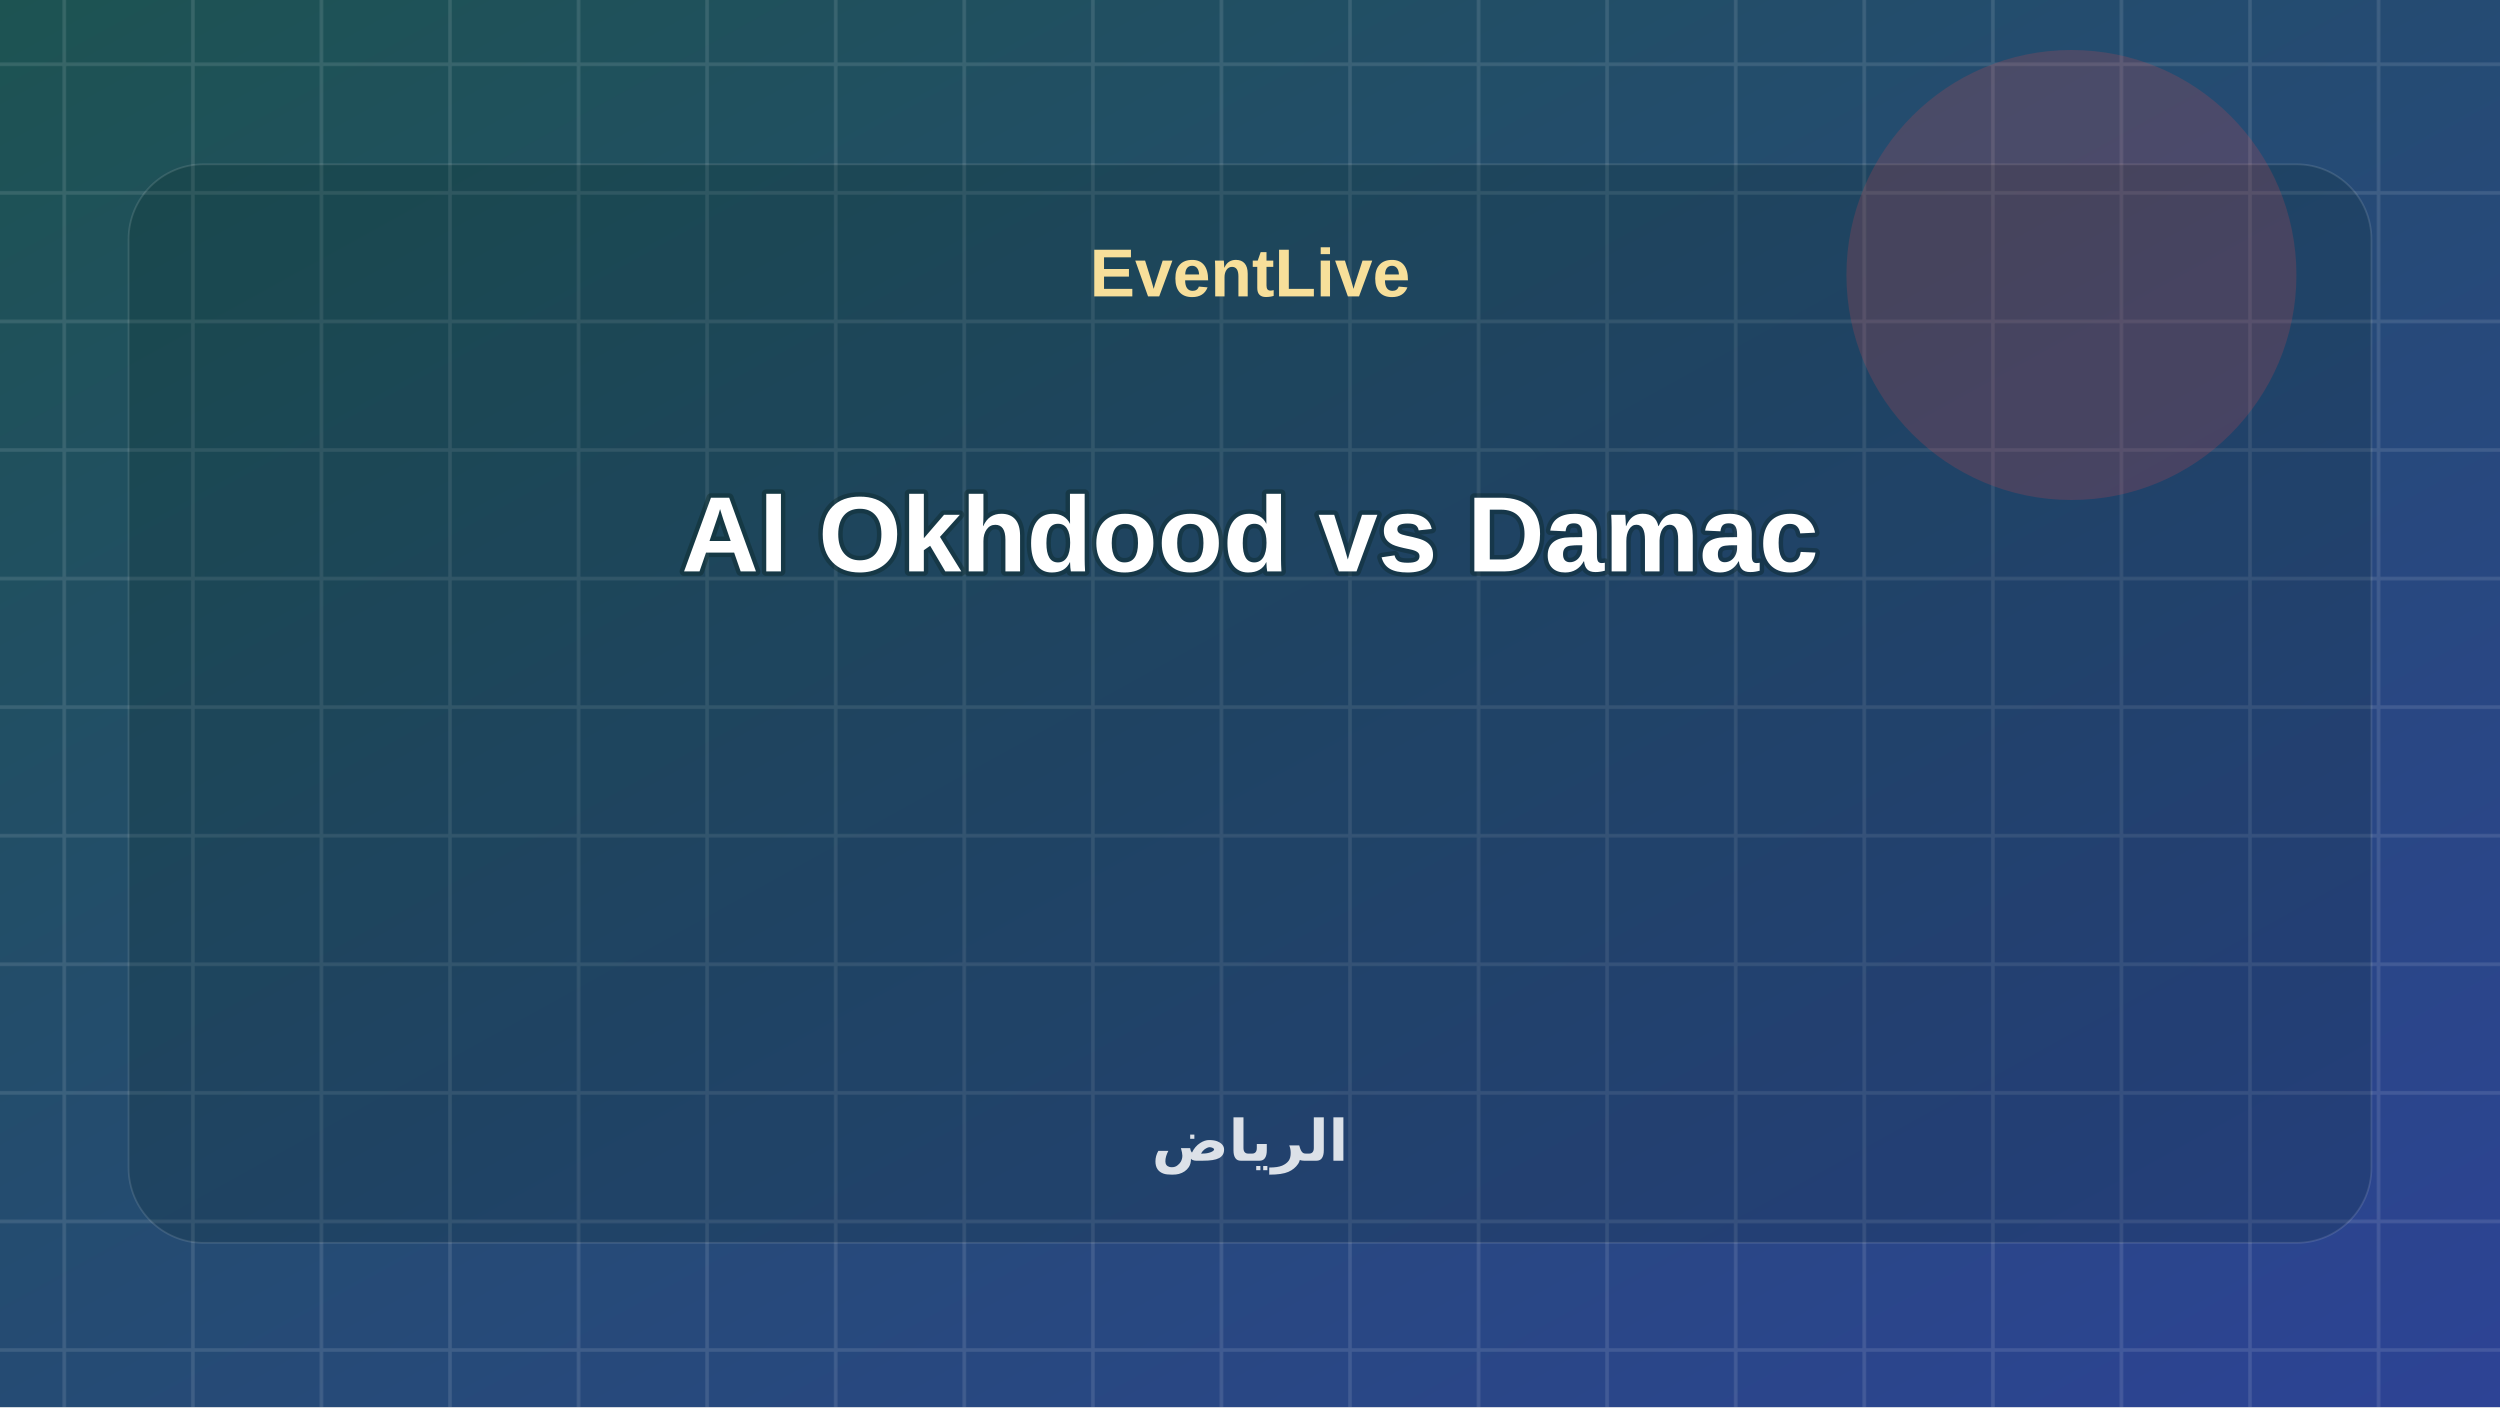
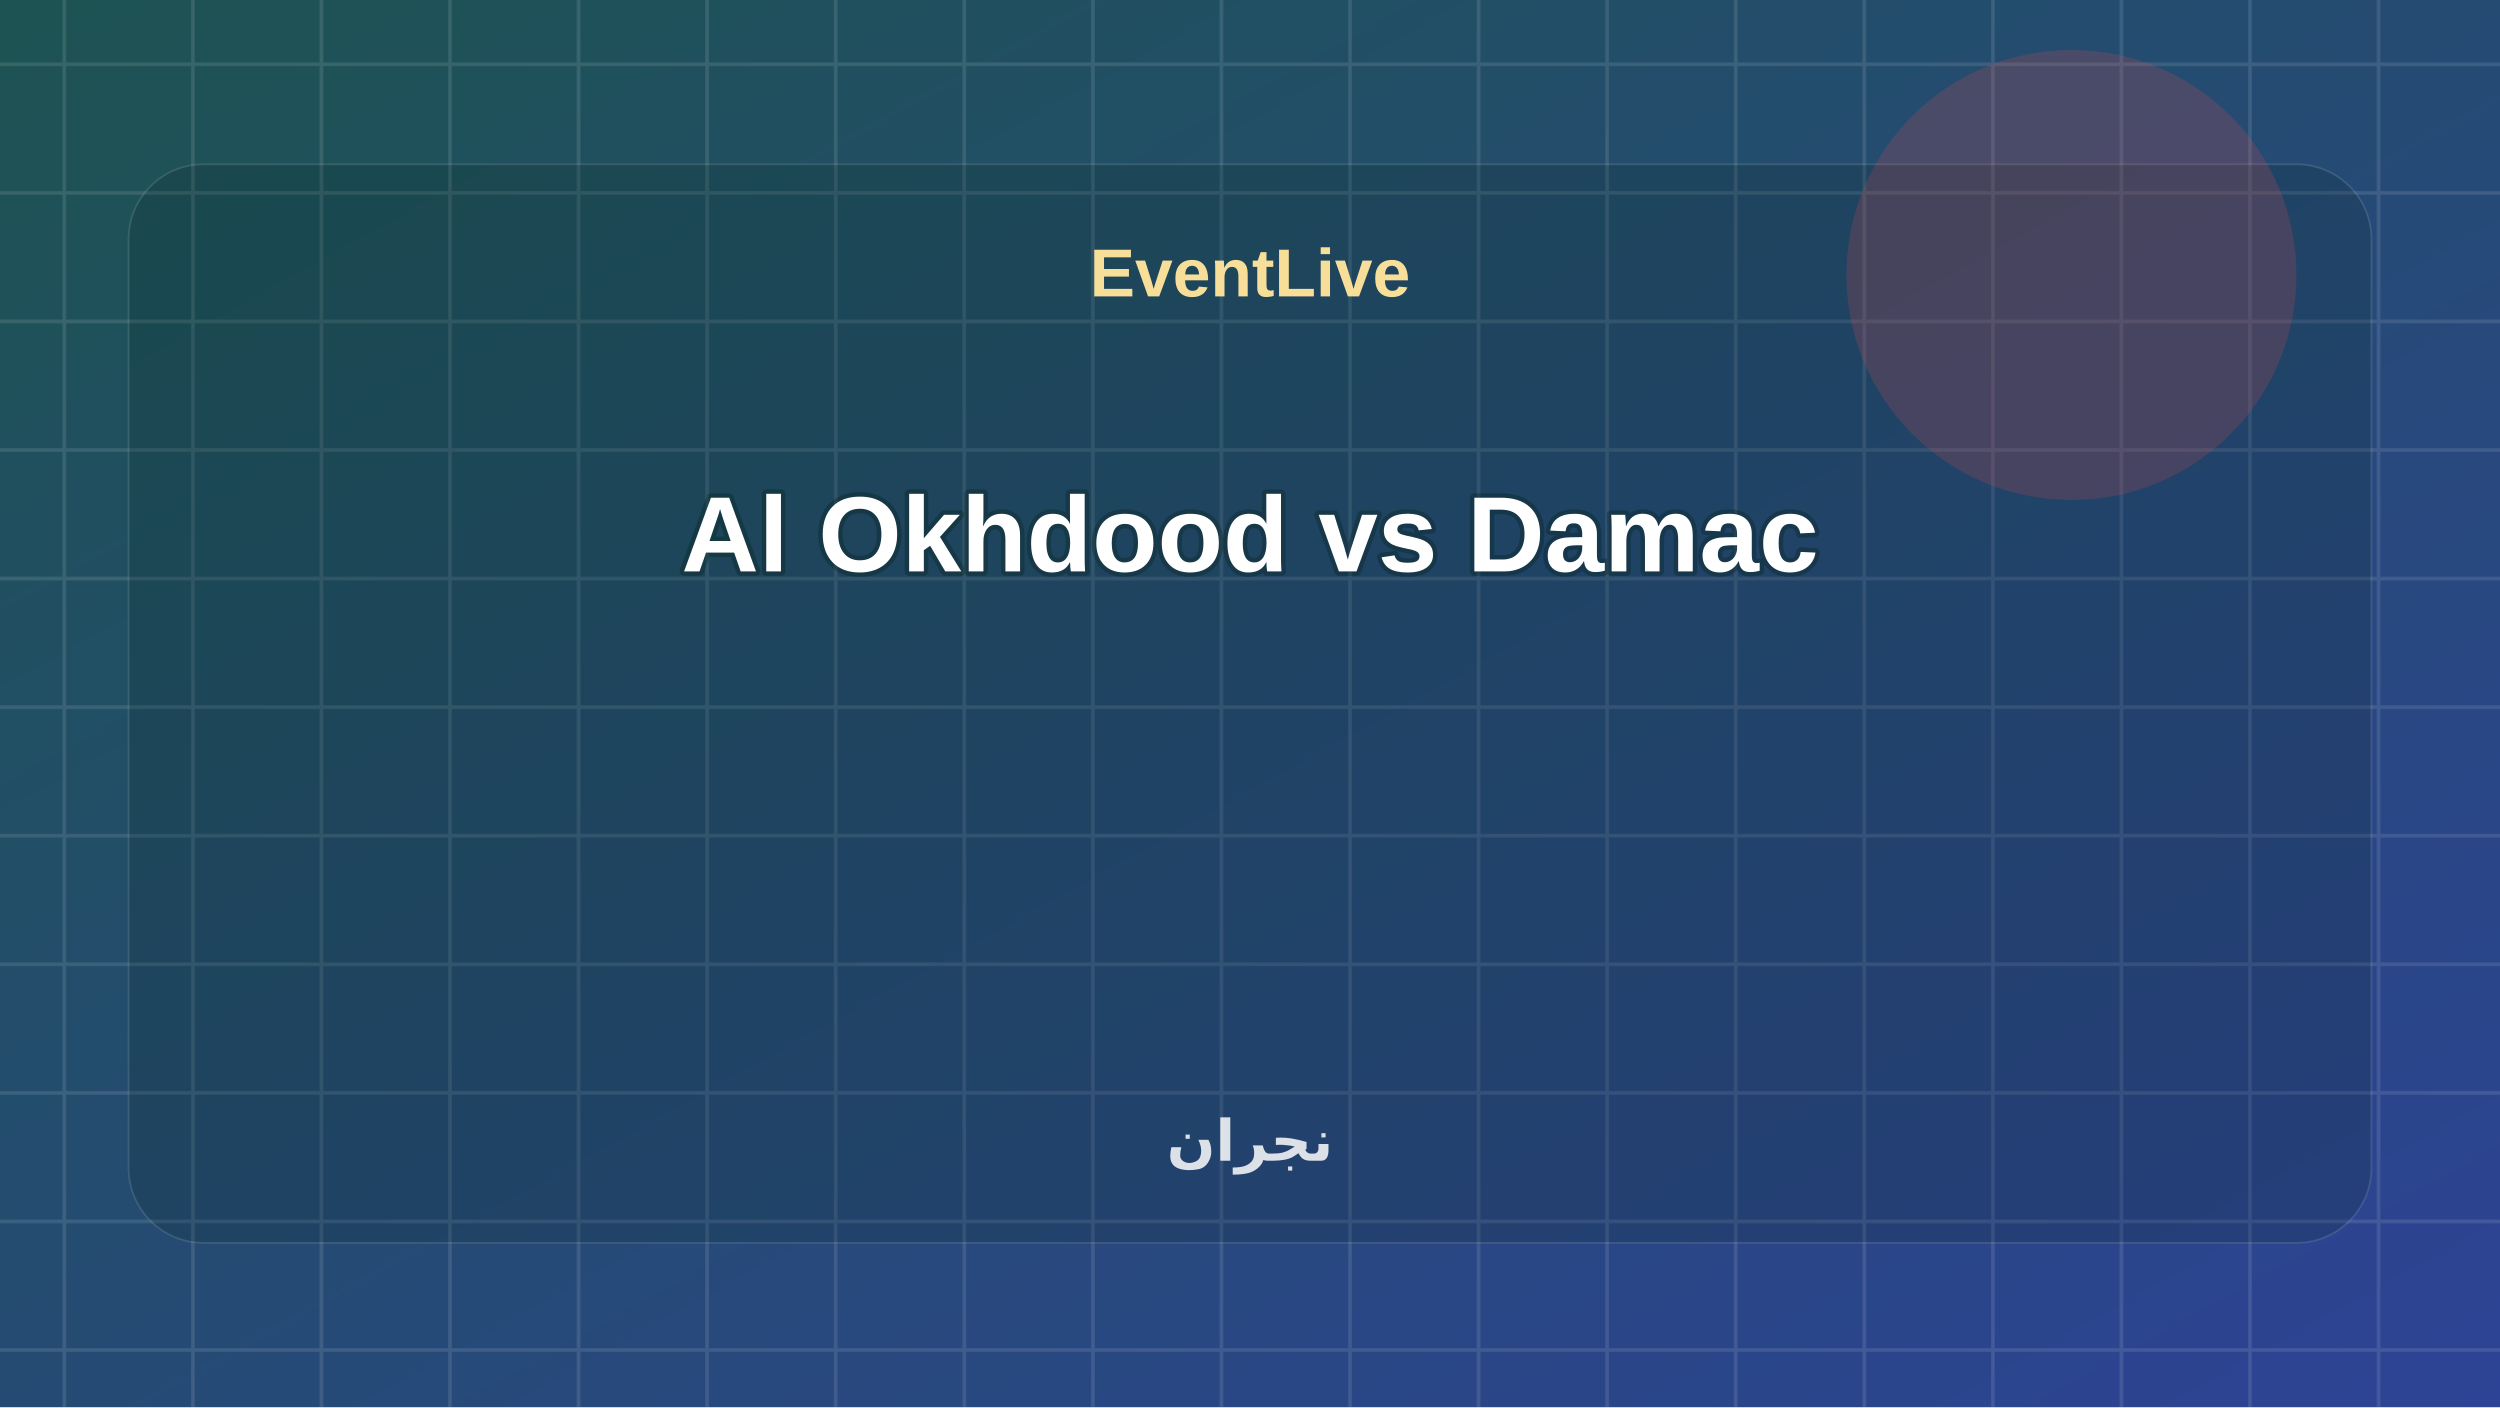
<svg xmlns="http://www.w3.org/2000/svg" width="1400" height="788" viewBox="0 0 1400 788" role="img" aria-label="Al Okhdood vs Damac">
  <defs>
    <linearGradient id="g" x1="0" y1="0" x2="1" y2="1">
      <stop stop-color="hsl(179 48% 22%)" />
      <stop offset="1" stop-color="hsl(227 54% 38%)" />
    </linearGradient>
    <pattern id="p" width="72" height="72" patternUnits="userSpaceOnUse">
      <path d="M0 36h72M36 0v72" stroke="rgba(255,255,255,.11)" stroke-width="2" />
    </pattern>
  </defs>
  <rect width="1400" height="788" fill="url(#g)" />
  <rect width="1400" height="788" fill="url(#p)" />
  <rect x="72" y="92" width="1256" height="604" rx="42" fill="rgba(7,35,28,.18)" stroke="rgba(255,255,255,.12)" />
  <circle cx="1160" cy="154" r="126" fill="rgba(229,72,77,.2)" />
  <text x="700" y="166" text-anchor="middle" fill="#f7df9a" font-family="Arial, sans-serif" font-size="38" font-weight="700">EventLive</text>
  <text x="700" y="320" text-anchor="middle" direction="ltr" unicode-bidi="plaintext" fill="#fff" font-family="Arial, sans-serif" font-size="60" font-weight="800" paint-order="stroke" stroke="rgba(7,35,28,.34)" stroke-width="5" stroke-linejoin="round">Al Okhdood vs Damac</text>
-   <text x="700" y="650" text-anchor="middle" fill="rgba(255,255,255,.84)" font-family="Arial, sans-serif" font-size="32" font-weight="700">الرياض</text>
+   <text x="700" y="650" text-anchor="middle" fill="rgba(255,255,255,.84)" font-family="Arial, sans-serif" font-size="32" font-weight="700">نجران</text>
</svg>
